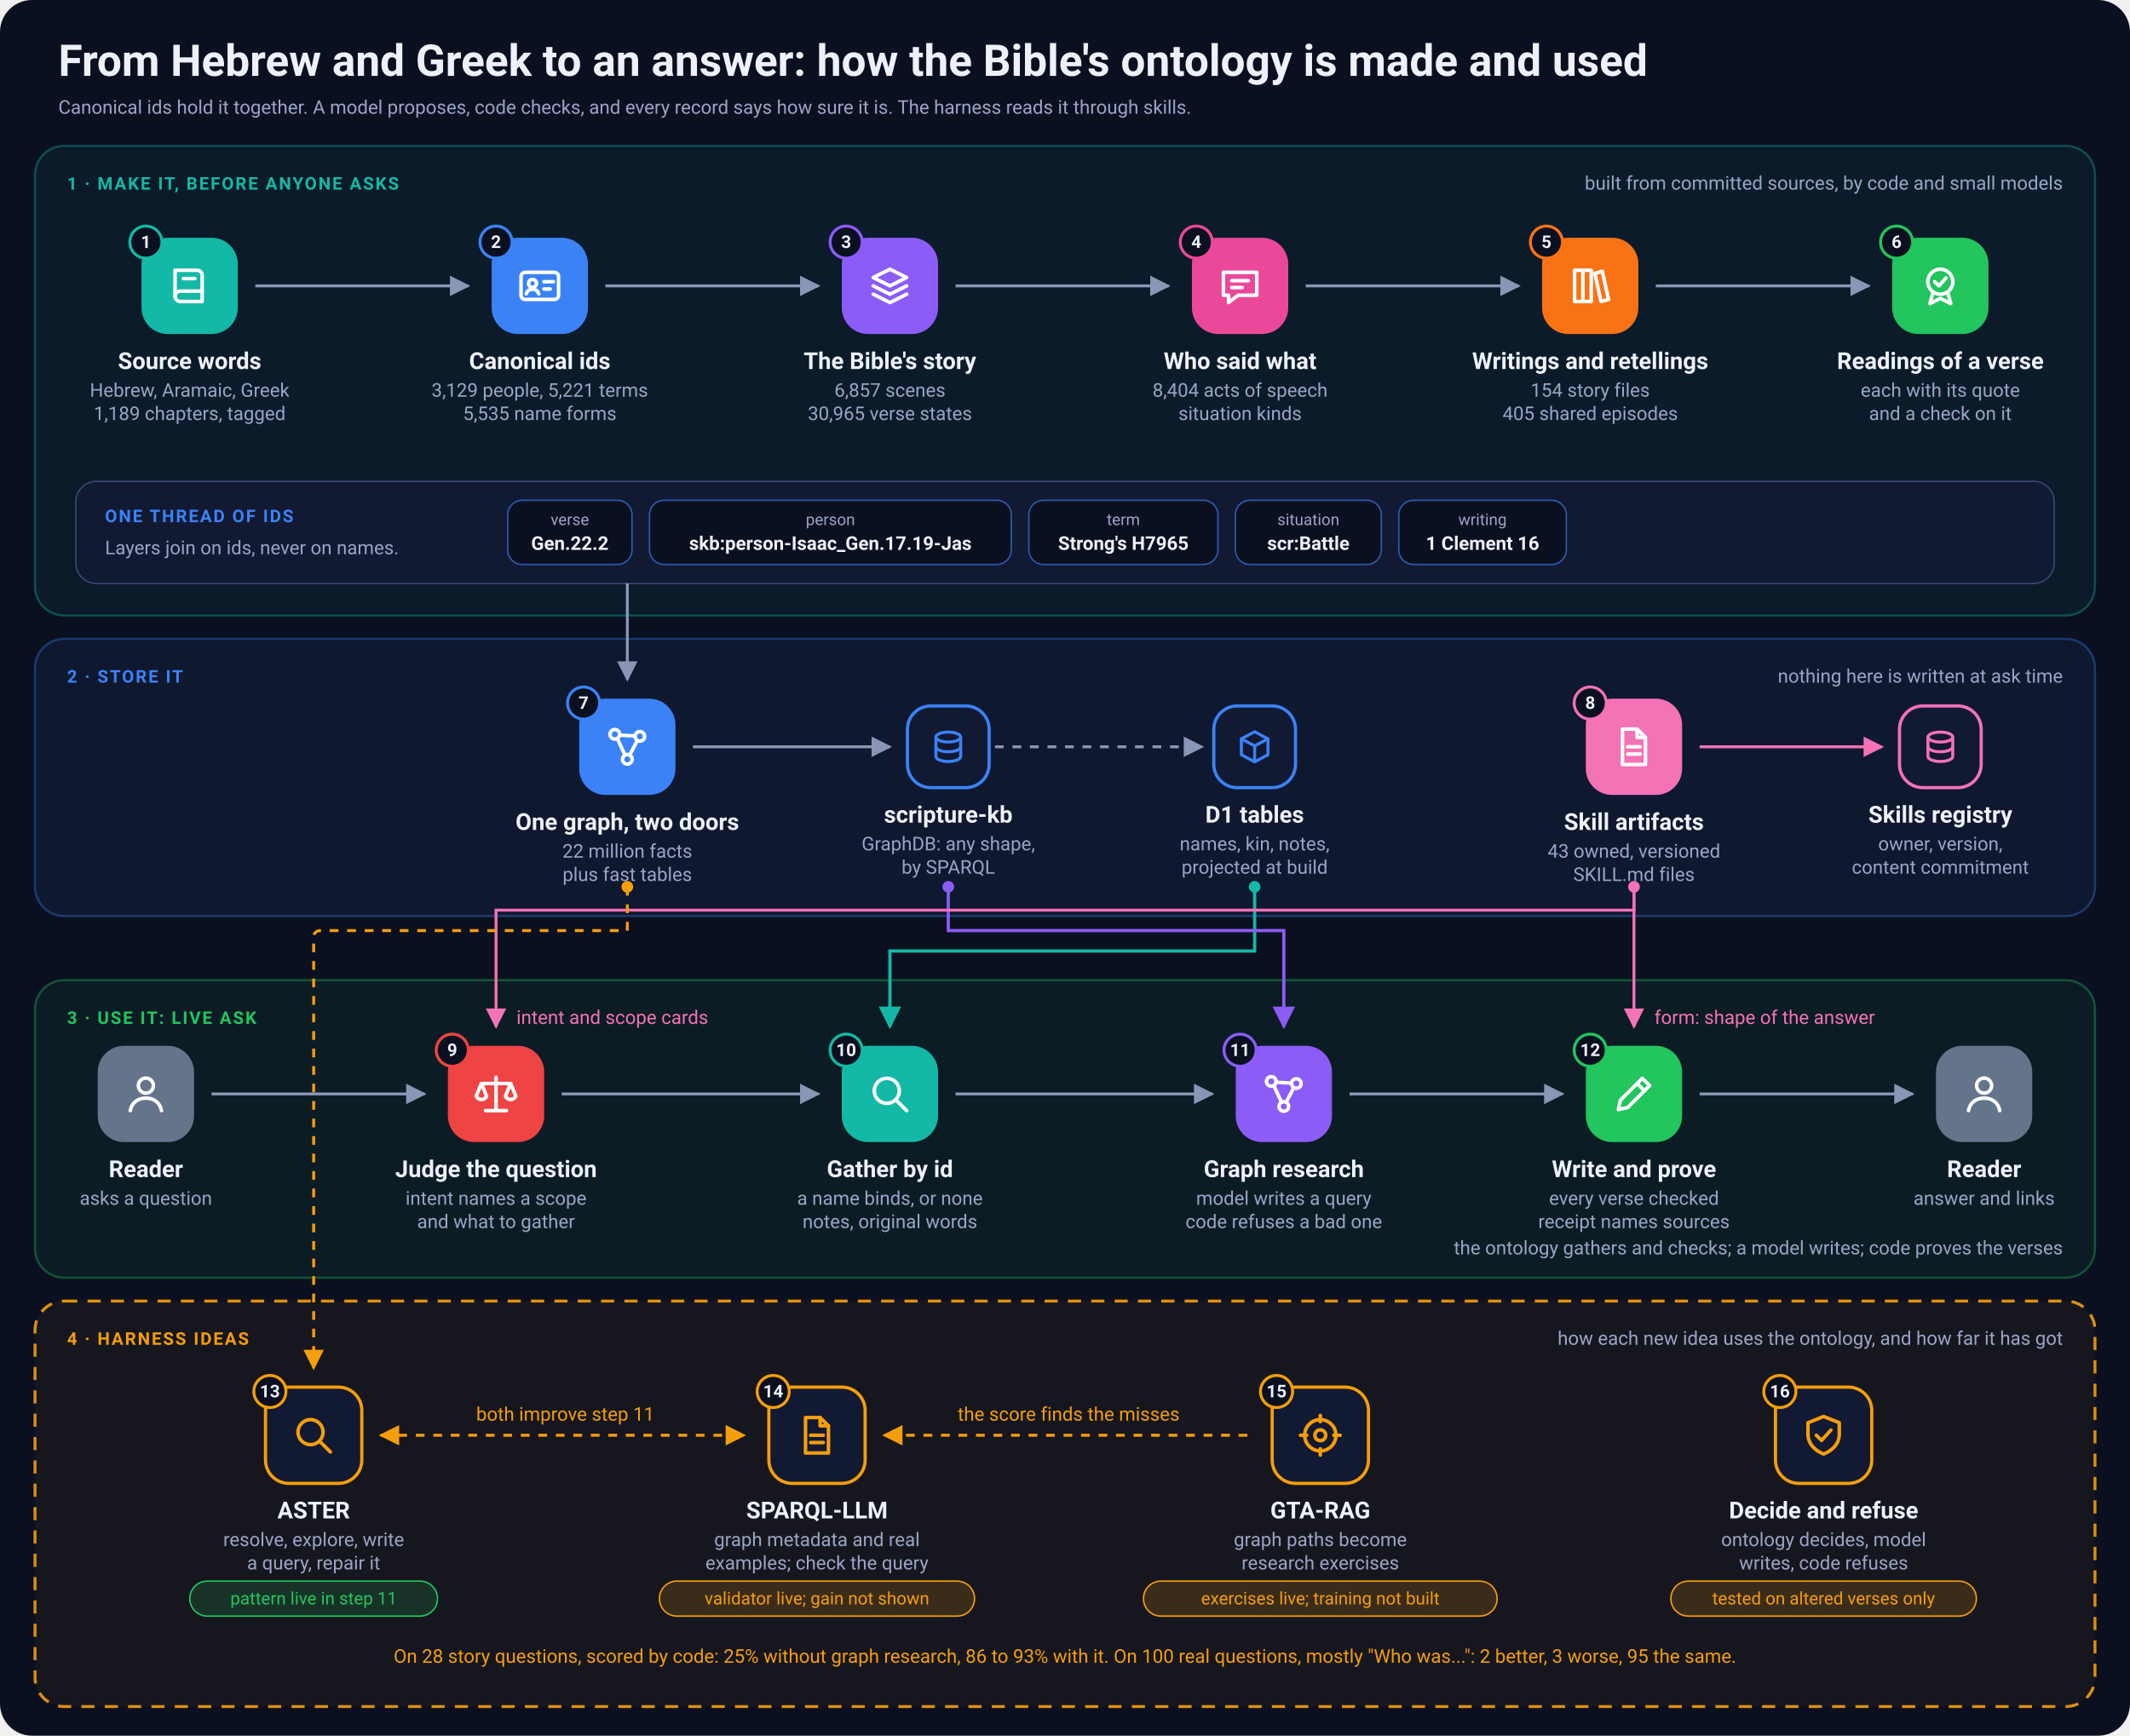
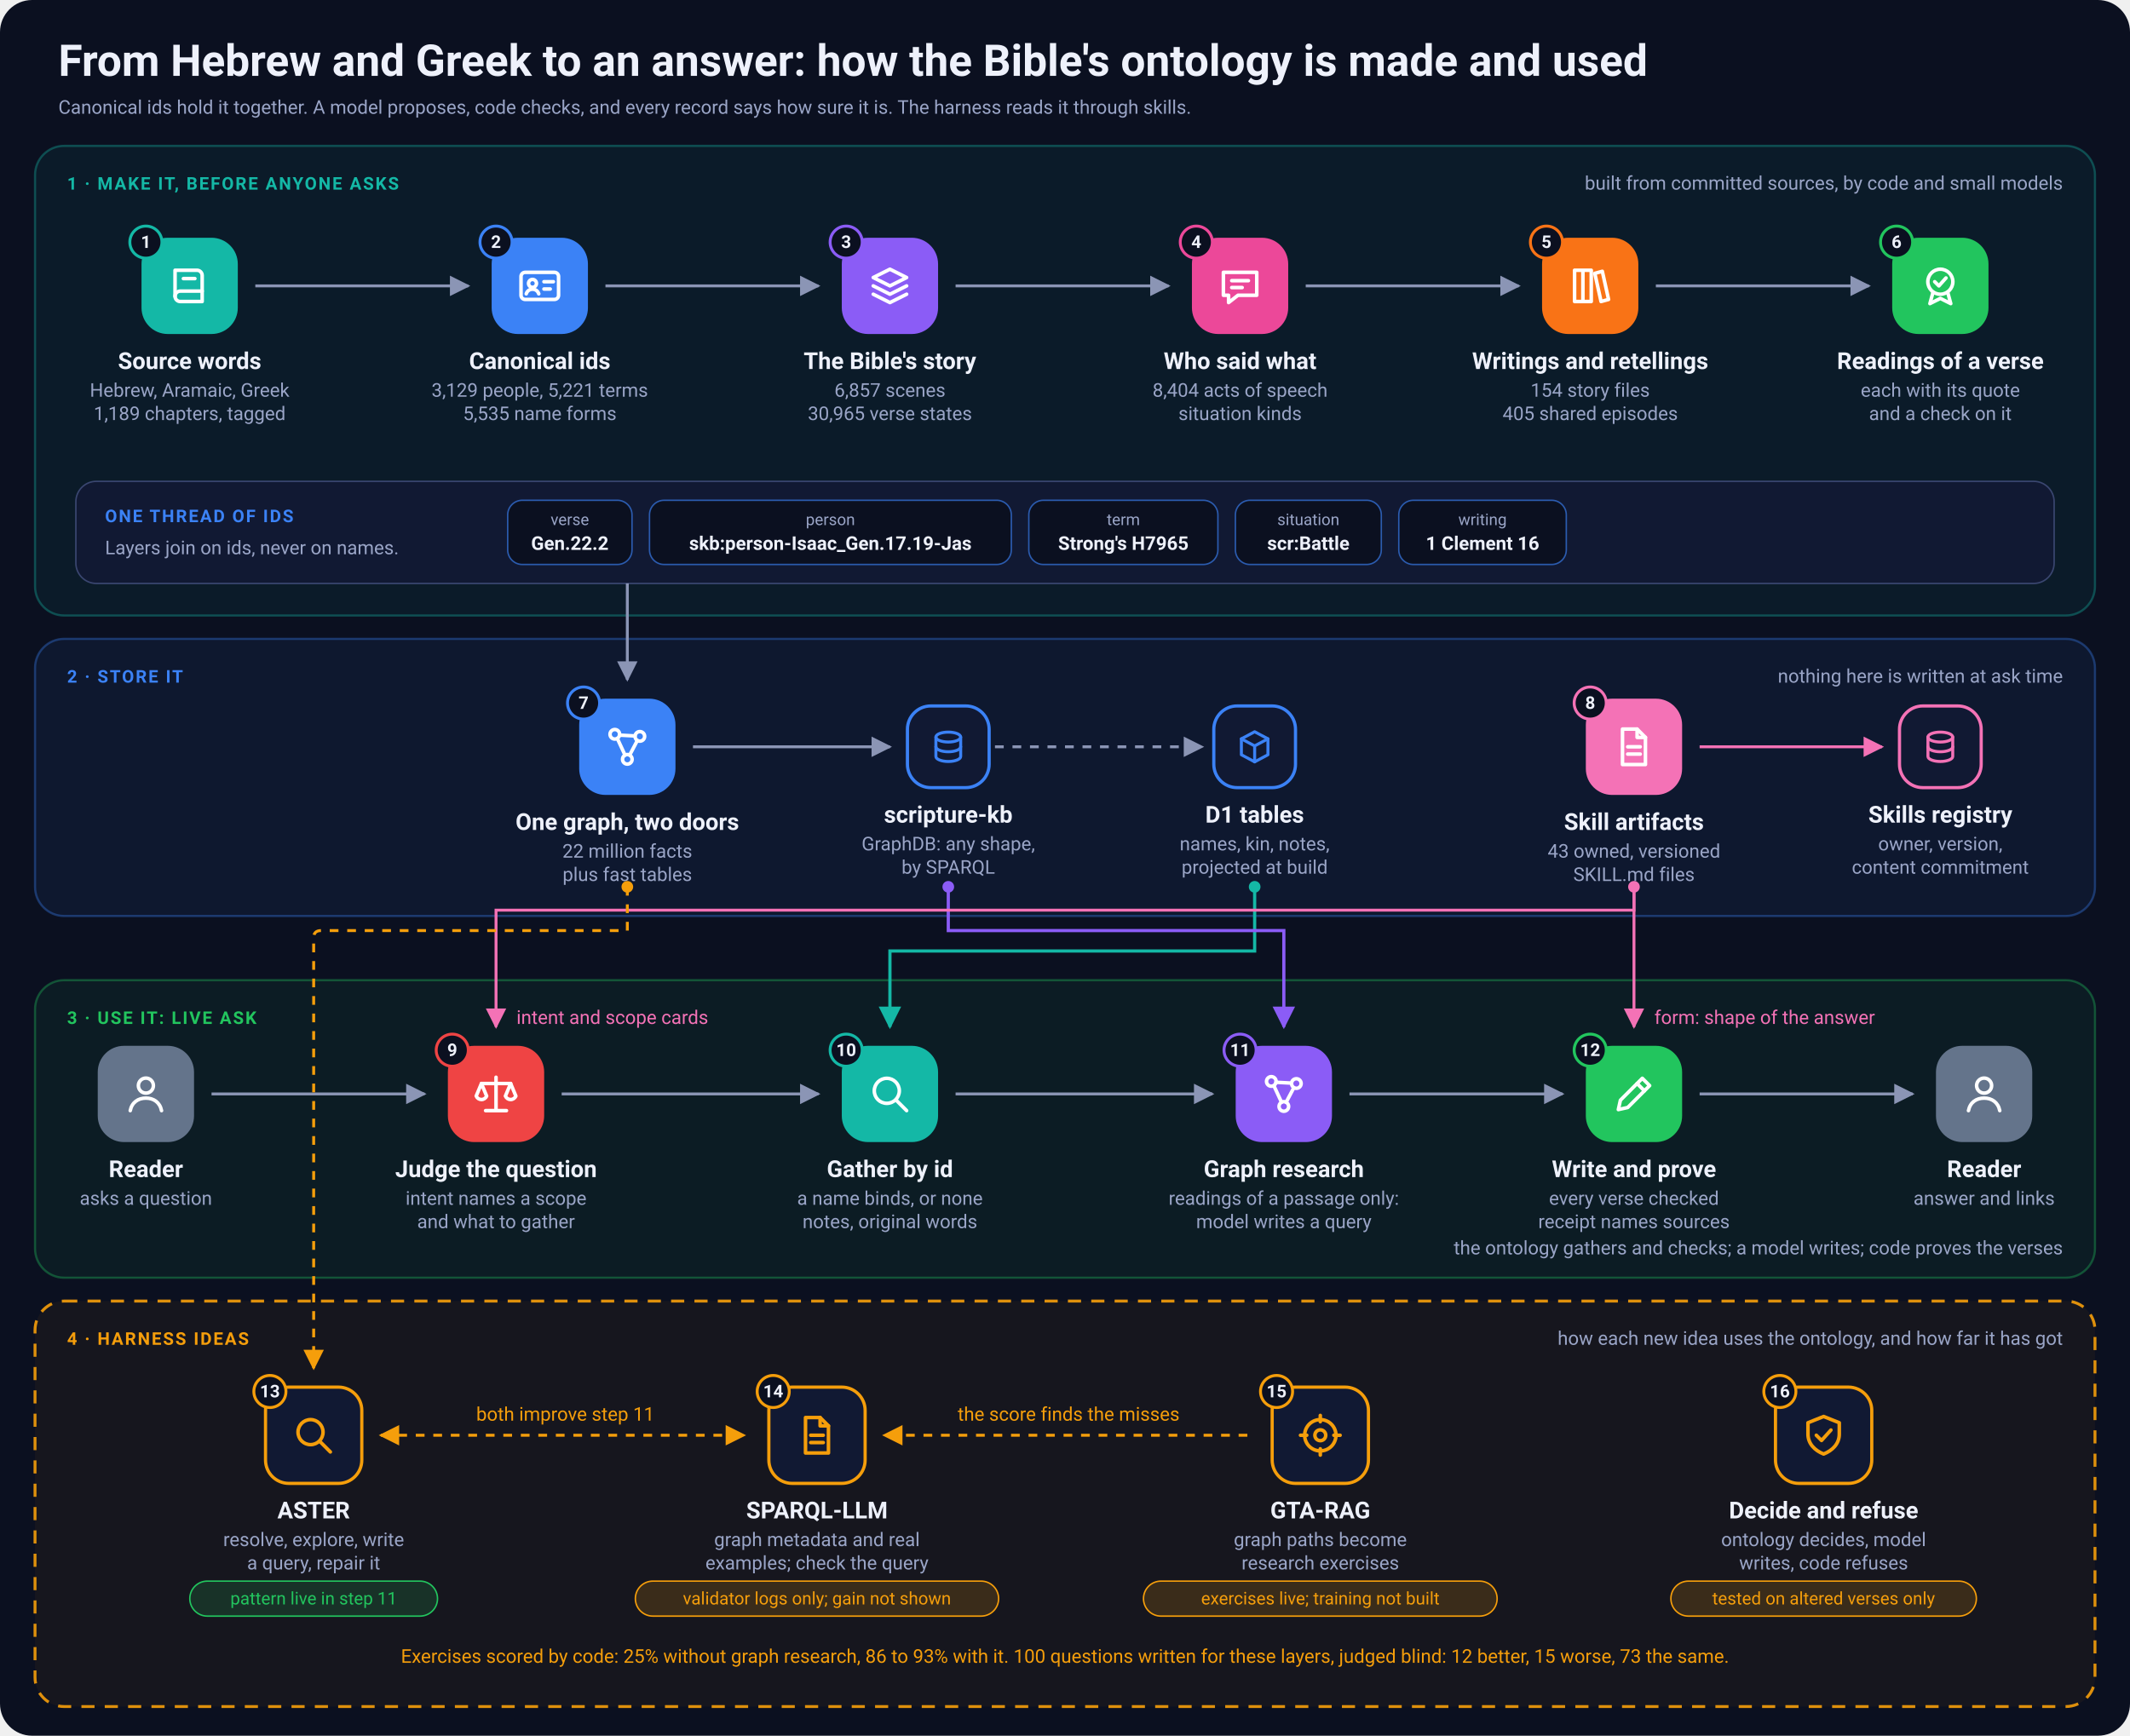
<svg xmlns="http://www.w3.org/2000/svg" viewBox="0 0 1460 1190" width="1460" height="1190" role="img" aria-labelledby="t d">
  <defs>
    <marker id="a" viewBox="0 0 10 10" refX="9" refY="5" markerWidth="7" markerHeight="7" orient="auto">
      <path d="M0 0l10 5-10 5z" fill="#8b95b5" />
    </marker>
    <marker id="b" viewBox="0 0 10 10" refX="1" refY="5" markerWidth="7" markerHeight="7" orient="auto">
      <path d="M10 0 0 5l10 5z" fill="#8b95b5" />
    </marker>
    <marker id="as" viewBox="0 0 10 10" refX="9" refY="5" markerWidth="7" markerHeight="7" orient="auto">
      <path d="M0 0l10 5-10 5z" fill="#f472b6" />
    </marker>
    <marker id="bs" viewBox="0 0 10 10" refX="1" refY="5" markerWidth="7" markerHeight="7" orient="auto">
      <path d="M10 0 0 5l10 5z" fill="#f472b6" />
    </marker>
    <marker id="m0" viewBox="0 0 10 10" refX="9" refY="5" markerWidth="7" markerHeight="7" orient="auto">
      <path d="M0 0l10 5-10 5z" fill="#14b8a6" />
    </marker>
    <marker id="m0s" viewBox="0 0 10 10" refX="1" refY="5" markerWidth="7" markerHeight="7" orient="auto">
      <path d="M10 0 0 5l10 5z" fill="#14b8a6" />
    </marker>
    <marker id="m1" viewBox="0 0 10 10" refX="9" refY="5" markerWidth="7" markerHeight="7" orient="auto">
      <path d="M0 0l10 5-10 5z" fill="#8b5cf6" />
    </marker>
    <marker id="m1s" viewBox="0 0 10 10" refX="1" refY="5" markerWidth="7" markerHeight="7" orient="auto">
      <path d="M10 0 0 5l10 5z" fill="#8b5cf6" />
    </marker>
    <marker id="m2" viewBox="0 0 10 10" refX="9" refY="5" markerWidth="7" markerHeight="7" orient="auto">
      <path d="M0 0l10 5-10 5z" fill="#f59e0b" />
    </marker>
    <marker id="m2s" viewBox="0 0 10 10" refX="1" refY="5" markerWidth="7" markerHeight="7" orient="auto">
      <path d="M10 0 0 5l10 5z" fill="#f59e0b" />
    </marker>
    <style>text{font-family:system-ui,-apple-system,"Segoe UI",Roboto,Helvetica,Arial,sans-serif;fill:#eef1fb}.h{font-size:30px;font-weight:700}.n{font-size:16px;font-weight:650}.t{font-size:13px;font-weight:600}.k{font-size:12px;font-weight:700}.s{font-size:13px;fill:#9aa5c7}.b{font-size:12px;font-weight:700;letter-spacing:.09em;fill:#9aa5c7}</style>
  </defs>
  <rect width="1460" height="1190" rx="22" fill="#0b1020" />
  <text x="40" y="52" class="h">From Hebrew and Greek to an answer: how the Bible's ontology is made and used</text>
  <text x="40" y="78" class="s" text-anchor="start">Canonical ids hold it together. A model proposes, code checks, and every record says how sure it is. The harness reads it through skills.</text>
  <rect x="24" y="100" width="1412" height="322" rx="20" fill="#14b8a6" fill-opacity="0.07" stroke="#14b8a6" stroke-opacity="0.35" stroke-width="1.5" />
  <text x="46" y="130" class="b" text-anchor="start" style="fill:#14b8a6">1 · MAKE IT, BEFORE ANYONE ASKS</text>
  <text x="1414" y="130" class="s" text-anchor="end">built from committed sources, by code and small models</text>
  <path d="M175 196H321" fill="none" stroke="#8b95b5" stroke-width="2" marker-end="url(#a)" />
  <path d="M415 196H561" fill="none" stroke="#8b95b5" stroke-width="2" marker-end="url(#a)" />
  <path d="M655 196H801" fill="none" stroke="#8b95b5" stroke-width="2" marker-end="url(#a)" />
  <path d="M895 196H1041" fill="none" stroke="#8b95b5" stroke-width="2" marker-end="url(#a)" />
  <path d="M1135 196H1281" fill="none" stroke="#8b95b5" stroke-width="2" marker-end="url(#a)" />
  <g>
    <rect x="97" y="163" width="66" height="66" rx="18" fill="#14b8a6" />
    <g transform="translate(112.84,178.84) scale(1.43)" fill="none" stroke="#fff" stroke-width="1.7" stroke-linecap="round" stroke-linejoin="round">
      <path d="M5 4.5h10.5a2.5 2.5 0 0 1 2.5 2.5v12.5H7.5A2.5 2.5 0 0 1 5 17z" />
      <path d="M5 17a2.5 2.5 0 0 1 2.5-2.5H18" />
      <path d="M9 8.5h5.5" />
    </g>
    <circle cx="100" cy="166" r="11" fill="#0b1020" stroke="#14b8a6" stroke-width="2" />
    <text x="100" y="170" text-anchor="middle" class="k">1</text>
    <text x="130" y="253" text-anchor="middle" class="n">Source words</text>
    <text x="130" y="272" text-anchor="middle" class="s">Hebrew, Aramaic, Greek</text>
    <text x="130" y="288" text-anchor="middle" class="s">1,189 chapters, tagged</text>
  </g>
  <g>
    <rect x="337" y="163" width="66" height="66" rx="18" fill="#3b82f6" />
    <g transform="translate(352.84,178.84) scale(1.43)" fill="none" stroke="#fff" stroke-width="1.7" stroke-linecap="round" stroke-linejoin="round">
      <rect x="3" y="5.5" width="18" height="13" rx="2" />
      <circle cx="8.5" cy="10.8" r="1.9" />
      <path d="M5.5 15.8c.500-1.5 1.7-2.2 3-2.2s2.5.700 3 2.2M14 10h4.5M14 13.5h3" />
    </g>
    <circle cx="340" cy="166" r="11" fill="#0b1020" stroke="#3b82f6" stroke-width="2" />
    <text x="340" y="170" text-anchor="middle" class="k">2</text>
    <text x="370" y="253" text-anchor="middle" class="n">Canonical ids</text>
    <text x="370" y="272" text-anchor="middle" class="s">3,129 people, 5,221 terms</text>
    <text x="370" y="288" text-anchor="middle" class="s">5,535 name forms</text>
  </g>
  <g>
    <rect x="577" y="163" width="66" height="66" rx="18" fill="#8b5cf6" />
    <g transform="translate(592.84,178.84) scale(1.43)" fill="none" stroke="#fff" stroke-width="1.7" stroke-linecap="round" stroke-linejoin="round">
      <path d="M12 4l8 4-8 4-8-4z" />
      <path d="M4 12l8 4 8-4M4 16l8 4 8-4" />
    </g>
    <circle cx="580" cy="166" r="11" fill="#0b1020" stroke="#8b5cf6" stroke-width="2" />
    <text x="580" y="170" text-anchor="middle" class="k">3</text>
    <text x="610" y="253" text-anchor="middle" class="n">The Bible's story</text>
    <text x="610" y="272" text-anchor="middle" class="s">6,857 scenes</text>
    <text x="610" y="288" text-anchor="middle" class="s">30,965 verse states</text>
  </g>
  <g>
    <rect x="817" y="163" width="66" height="66" rx="18" fill="#ec4899" />
    <g transform="translate(832.84,178.84) scale(1.43)" fill="none" stroke="#fff" stroke-width="1.7" stroke-linecap="round" stroke-linejoin="round">
      <path d="M4 5.5h16v11H11l-4.5 3.5v-3.5H4z" />
      <path d="M8 9.5h8M8 12.8h5" />
    </g>
    <circle cx="820" cy="166" r="11" fill="#0b1020" stroke="#ec4899" stroke-width="2" />
    <text x="820" y="170" text-anchor="middle" class="k">4</text>
    <text x="850" y="253" text-anchor="middle" class="n">Who said what</text>
    <text x="850" y="272" text-anchor="middle" class="s">8,404 acts of speech</text>
    <text x="850" y="288" text-anchor="middle" class="s">situation kinds</text>
  </g>
  <g>
    <rect x="1057" y="163" width="66" height="66" rx="18" fill="#f97316" />
    <g transform="translate(1072.84,178.84) scale(1.43)" fill="none" stroke="#fff" stroke-width="1.7" stroke-linecap="round" stroke-linejoin="round">
      <path d="M4.5 4.5h4v15h-4zM8.5 4.5h4v15h-4z" />
      <path d="M14.2 6l3.6-1 3 13.5-3.6 1z" />
    </g>
    <circle cx="1060" cy="166" r="11" fill="#0b1020" stroke="#f97316" stroke-width="2" />
    <text x="1060" y="170" text-anchor="middle" class="k">5</text>
    <text x="1090" y="253" text-anchor="middle" class="n">Writings and retellings</text>
    <text x="1090" y="272" text-anchor="middle" class="s">154 story files</text>
    <text x="1090" y="288" text-anchor="middle" class="s">405 shared episodes</text>
  </g>
  <g>
    <rect x="1297" y="163" width="66" height="66" rx="18" fill="#22c55e" />
    <g transform="translate(1312.84,178.84) scale(1.43)" fill="none" stroke="#fff" stroke-width="1.7" stroke-linecap="round" stroke-linejoin="round">
      <circle cx="12" cy="10" r="6" />
      <path d="M9.3 10l2 2 3.4-3.8" />
      <path d="M8.5 15l-1.5 5.5 5-2.5 5 2.5-1.5-5.5" />
    </g>
    <circle cx="1300" cy="166" r="11" fill="#0b1020" stroke="#22c55e" stroke-width="2" />
    <text x="1300" y="170" text-anchor="middle" class="k">6</text>
    <text x="1330" y="253" text-anchor="middle" class="n">Readings of a verse</text>
    <text x="1330" y="272" text-anchor="middle" class="s">each with its quote</text>
    <text x="1330" y="288" text-anchor="middle" class="s">and a check on it</text>
  </g>
  <rect x="52" y="330" width="1356" height="70" rx="14" fill="#111933" stroke="#3a4670" />
  <text x="72" y="358" class="b" text-anchor="start" style="fill:#3b82f6">ONE THREAD OF IDS</text>
  <text x="72" y="380" class="s" text-anchor="start">Layers join on ids, never on names.</text>
  <rect x="348" y="343" width="85.2" height="44" rx="10" fill="#0b1020" stroke="#3b82f6" stroke-opacity="0.65" />
  <text x="390.6" y="360" text-anchor="middle" class="s" style="font-size:11px">verse</text>
  <text x="390.6" y="377" text-anchor="middle" class="n" style="font-size:13px">Gen.22.2</text>
  <rect x="445.2" y="343" width="248" height="44" rx="10" fill="#0b1020" stroke="#3b82f6" stroke-opacity="0.65" />
  <text x="569.2" y="360" text-anchor="middle" class="s" style="font-size:11px">person</text>
  <text x="569.2" y="377" text-anchor="middle" class="n" style="font-size:13px">skb:person-Isaac_Gen.17.19-Jas</text>
  <rect x="705.2" y="343" width="129.6" height="44" rx="10" fill="#0b1020" stroke="#3b82f6" stroke-opacity="0.65" />
  <text x="770" y="360" text-anchor="middle" class="s" style="font-size:11px">term</text>
  <text x="770" y="377" text-anchor="middle" class="n" style="font-size:13px">Strong's H7965</text>
  <rect x="846.8" y="343" width="100" height="44" rx="10" fill="#0b1020" stroke="#3b82f6" stroke-opacity="0.65" />
  <text x="896.8" y="360" text-anchor="middle" class="s" style="font-size:11px">situation</text>
  <text x="896.8" y="377" text-anchor="middle" class="n" style="font-size:13px">scr:Battle</text>
  <rect x="958.8" y="343" width="114.8" height="44" rx="10" fill="#0b1020" stroke="#3b82f6" stroke-opacity="0.65" />
  <text x="1016.2" y="360" text-anchor="middle" class="s" style="font-size:11px">writing</text>
  <text x="1016.2" y="377" text-anchor="middle" class="n" style="font-size:13px">1 Clement 16</text>
  <rect x="24" y="438" width="1412" height="190" rx="20" fill="#3b82f6" fill-opacity="0.07" stroke="#3b82f6" stroke-opacity="0.35" stroke-width="1.5" />
  <text x="46" y="468" class="b" text-anchor="start" style="fill:#3b82f6">2 · STORE IT</text>
  <text x="1414" y="468" class="s" text-anchor="end">nothing here is written at ask time</text>
  <g>
    <rect x="397" y="479" width="66" height="66" rx="18" fill="#3b82f6" />
    <g transform="translate(412.84,494.84) scale(1.43)" fill="none" stroke="#fff" stroke-width="1.7" stroke-linecap="round" stroke-linejoin="round">
      <circle cx="6" cy="6" r="2.3" />
      <circle cx="18" cy="7" r="2.3" />
      <circle cx="12" cy="18" r="2.3" />
      <path d="M8.2 6.4l7.5.400M7.2 8l3.7 8M16.8 9l-3.7 7" />
    </g>
    <circle cx="400" cy="482" r="11" fill="#0b1020" stroke="#3b82f6" stroke-width="2" />
    <text x="400" y="486" text-anchor="middle" class="k">7</text>
    <text x="430" y="569" text-anchor="middle" class="n">One graph, two doors</text>
    <text x="430" y="588" text-anchor="middle" class="s">22 million facts</text>
    <text x="430" y="604" text-anchor="middle" class="s">plus fast tables</text>
  </g>
  <g>
    <rect x="622" y="484" width="56" height="56" rx="16" fill="#111933" stroke="#3b82f6" stroke-width="2.2" />
    <g transform="translate(635.44,497.44) scale(1.213333)" fill="none" stroke="#3b82f6" stroke-width="1.7" stroke-linecap="round" stroke-linejoin="round">
      <ellipse cx="12" cy="6.5" rx="7" ry="2.8" />
      <path d="M5 6.5v5.5c0 1.5 3.1 2.8 7 2.8s7-1.3 7-2.8V6.5" />
      <path d="M5 12v5.5c0 1.5 3.1 2.8 7 2.8s7-1.3 7-2.8V12" />
    </g>
    <text x="650" y="564" text-anchor="middle" class="n">scripture-kb</text>
    <text x="650" y="583" text-anchor="middle" class="s">GraphDB: any shape,</text>
    <text x="650" y="599" text-anchor="middle" class="s">by SPARQL</text>
  </g>
  <g>
    <rect x="832" y="484" width="56" height="56" rx="16" fill="#111933" stroke="#3b82f6" stroke-width="2.2" />
    <g transform="translate(845.44,497.44) scale(1.213333)" fill="none" stroke="#3b82f6" stroke-width="1.7" stroke-linecap="round" stroke-linejoin="round">
      <path d="M12 3.5l7.5 4v9l-7.5 4-7.5-4v-9z" />
      <path d="M4.5 7.5l7.5 4 7.5-4M12 11.5v9" />
    </g>
    <text x="860" y="564" text-anchor="middle" class="n">D1 tables</text>
    <text x="860" y="583" text-anchor="middle" class="s">names, kin, notes,</text>
    <text x="860" y="599" text-anchor="middle" class="s">projected at build</text>
  </g>
  <g>
    <rect x="1087" y="479" width="66" height="66" rx="18" fill="#f472b6" />
    <g transform="translate(1102.84,494.84) scale(1.43)" fill="none" stroke="#fff" stroke-width="1.7" stroke-linecap="round" stroke-linejoin="round">
      <path d="M6.5 3.5h7l4 4v13h-11z" />
      <path d="M13.5 3.5v4h4" />
      <path d="M9 12h6M9 15.5h6" />
    </g>
    <circle cx="1090" cy="482" r="11" fill="#0b1020" stroke="#f472b6" stroke-width="2" />
    <text x="1090" y="486" text-anchor="middle" class="k">8</text>
    <text x="1120" y="569" text-anchor="middle" class="n">Skill artifacts</text>
    <text x="1120" y="588" text-anchor="middle" class="s">43 owned, versioned</text>
    <text x="1120" y="604" text-anchor="middle" class="s">SKILL.md files</text>
  </g>
  <g>
    <rect x="1302" y="484" width="56" height="56" rx="16" fill="#111933" stroke="#f472b6" stroke-width="2.2" />
    <g transform="translate(1315.44,497.44) scale(1.213333)" fill="none" stroke="#f472b6" stroke-width="1.7" stroke-linecap="round" stroke-linejoin="round">
      <ellipse cx="12" cy="6.5" rx="7" ry="2.8" />
      <path d="M5 6.5v5.5c0 1.5 3.1 2.8 7 2.8s7-1.3 7-2.8V6.5" />
      <path d="M5 12v5.5c0 1.5 3.1 2.8 7 2.8s7-1.3 7-2.8V12" />
    </g>
    <text x="1330" y="564" text-anchor="middle" class="n">Skills registry</text>
    <text x="1330" y="583" text-anchor="middle" class="s">owner, version,</text>
    <text x="1330" y="599" text-anchor="middle" class="s">content commitment</text>
  </g>
  <path d="M475 512H610" fill="none" stroke="#8b95b5" stroke-width="2" marker-end="url(#a)" />
  <path d="M682 512H824" fill="none" stroke="#8b95b5" stroke-width="2" stroke-dasharray="6 6" marker-end="url(#a)" />
  <path d="M1165 512H1290" fill="none" stroke="#f472b6" stroke-width="2" marker-end="url(#as)" />
  <path d="M430 400V466" fill="none" stroke="#8b95b5" stroke-width="2" marker-end="url(#a)" />
  <rect x="24" y="672" width="1412" height="204" rx="20" fill="#22c55e" fill-opacity="0.07" stroke="#22c55e" stroke-opacity="0.35" stroke-width="1.5" />
  <text x="46" y="702" class="b" text-anchor="start" style="fill:#22c55e">3 · USE IT: LIVE ASK</text>
  <text x="1414" y="860" class="s" text-anchor="end">the ontology gathers and checks; a model writes; code proves the verses</text>
  <g>
    <rect x="67" y="717" width="66" height="66" rx="18" fill="#64748b" />
    <g transform="translate(82.84,732.84) scale(1.43)" fill="none" stroke="#fff" stroke-width="1.7" stroke-linecap="round" stroke-linejoin="round">
      <circle cx="12" cy="8" r="3.6" />
      <path d="M4.5 20c.8-4 3.8-6 7.5-6s6.7 2 7.5 6" />
    </g>
    <text x="100" y="807" text-anchor="middle" class="n">Reader</text>
    <text x="100" y="826" text-anchor="middle" class="s">asks a question</text>
  </g>
  <g>
    <rect x="307" y="717" width="66" height="66" rx="18" fill="#ef4444" />
    <g transform="translate(322.84,732.84) scale(1.43)" fill="none" stroke="#fff" stroke-width="1.7" stroke-linecap="round" stroke-linejoin="round">
      <path d="M12 4v16M7 20h10M5 7h14" />
      <path d="M5 7l-2.5 6a2.7 2.7 0 0 0 5 0z" />
      <path d="M19 7l-2.5 6a2.7 2.7 0 0 0 5 0z" />
    </g>
    <circle cx="310" cy="720" r="11" fill="#0b1020" stroke="#ef4444" stroke-width="2" />
    <text x="310" y="724" text-anchor="middle" class="k">9</text>
    <text x="340" y="807" text-anchor="middle" class="n">Judge the question</text>
    <text x="340" y="826" text-anchor="middle" class="s">intent names a scope</text>
    <text x="340" y="842" text-anchor="middle" class="s">and what to gather</text>
  </g>
  <g>
    <rect x="577" y="717" width="66" height="66" rx="18" fill="#14b8a6" />
    <g transform="translate(592.84,732.84) scale(1.43)" fill="none" stroke="#fff" stroke-width="1.7" stroke-linecap="round" stroke-linejoin="round">
      <circle cx="10.5" cy="10.5" r="6" />
      <path d="M15 15l5 5" />
    </g>
    <circle cx="580" cy="720" r="11" fill="#0b1020" stroke="#14b8a6" stroke-width="2" />
    <text x="580" y="724" text-anchor="middle" class="k">10</text>
    <text x="610" y="807" text-anchor="middle" class="n">Gather by id</text>
    <text x="610" y="826" text-anchor="middle" class="s">a name binds, or none</text>
    <text x="610" y="842" text-anchor="middle" class="s">notes, original words</text>
  </g>
  <g>
    <rect x="847" y="717" width="66" height="66" rx="18" fill="#8b5cf6" />
    <g transform="translate(862.84,732.84) scale(1.43)" fill="none" stroke="#fff" stroke-width="1.7" stroke-linecap="round" stroke-linejoin="round">
      <circle cx="6" cy="6" r="2.3" />
      <circle cx="18" cy="7" r="2.3" />
      <circle cx="12" cy="18" r="2.3" />
      <path d="M8.2 6.4l7.5.400M7.2 8l3.7 8M16.8 9l-3.7 7" />
    </g>
    <circle cx="850" cy="720" r="11" fill="#0b1020" stroke="#8b5cf6" stroke-width="2" />
    <text x="850" y="724" text-anchor="middle" class="k">11</text>
    <text x="880" y="807" text-anchor="middle" class="n">Graph research</text>
-     <text x="880" y="826" text-anchor="middle" class="s">model writes a query</text>
-     <text x="880" y="842" text-anchor="middle" class="s">code refuses a bad one</text>
+     <text x="880" y="826" text-anchor="middle" class="s">readings of a passage only:</text>
+     <text x="880" y="842" text-anchor="middle" class="s">model writes a query</text>
  </g>
  <g>
    <rect x="1087" y="717" width="66" height="66" rx="18" fill="#22c55e" />
    <g transform="translate(1102.84,732.84) scale(1.43)" fill="none" stroke="#fff" stroke-width="1.7" stroke-linecap="round" stroke-linejoin="round">
      <path d="M4.5 19.5l1-4.5L16 4.5 19.5 8 9 18.5z" />
      <path d="M13.5 7l3.5 3.5" />
    </g>
    <circle cx="1090" cy="720" r="11" fill="#0b1020" stroke="#22c55e" stroke-width="2" />
    <text x="1090" y="724" text-anchor="middle" class="k">12</text>
    <text x="1120" y="807" text-anchor="middle" class="n">Write and prove</text>
    <text x="1120" y="826" text-anchor="middle" class="s">every verse checked</text>
    <text x="1120" y="842" text-anchor="middle" class="s">receipt names sources</text>
  </g>
  <g>
    <rect x="1327" y="717" width="66" height="66" rx="18" fill="#64748b" />
    <g transform="translate(1342.84,732.84) scale(1.43)" fill="none" stroke="#fff" stroke-width="1.7" stroke-linecap="round" stroke-linejoin="round">
      <circle cx="12" cy="8" r="3.6" />
      <path d="M4.5 20c.8-4 3.8-6 7.5-6s6.7 2 7.5 6" />
    </g>
    <text x="1360" y="807" text-anchor="middle" class="n">Reader</text>
    <text x="1360" y="826" text-anchor="middle" class="s">answer and links</text>
  </g>
  <path d="M145 750H291" fill="none" stroke="#8b95b5" stroke-width="2" marker-end="url(#a)" />
  <path d="M385 750H561" fill="none" stroke="#8b95b5" stroke-width="2" marker-end="url(#a)" />
  <path d="M655 750H831" fill="none" stroke="#8b95b5" stroke-width="2" marker-end="url(#a)" />
  <path d="M925 750H1071" fill="none" stroke="#8b95b5" stroke-width="2" marker-end="url(#a)" />
  <path d="M1165 750H1311" fill="none" stroke="#8b95b5" stroke-width="2" marker-end="url(#a)" />
  <circle cx="860" cy="608" r="4" fill="#14b8a6" />
  <circle cx="650" cy="608" r="4" fill="#8b5cf6" />
  <circle cx="1120" cy="608" r="4" fill="#f472b6" />
  <circle cx="430" cy="608" r="4" fill="#f59e0b" />
  <path d="M860 608V652H610V704" fill="none" stroke="#14b8a6" stroke-width="2.2" marker-end="url(#m0)" />
  <path d="M650 608V638H880V704" fill="none" stroke="#8b5cf6" stroke-width="2.2" marker-end="url(#m1)" />
  <path d="M1120 608V624H340V704" fill="none" stroke="#f472b6" stroke-width="2" marker-end="url(#as)" />
  <path d="M1120 608V704" fill="none" stroke="#f472b6" stroke-width="2" marker-end="url(#as)" />
  <text x="354" y="702" text-anchor="start" class="s" style="fill:#f472b6">intent and scope cards</text>
  <text x="1134" y="702" text-anchor="start" class="s" style="fill:#f472b6">form: shape of the answer</text>
  <rect x="24" y="892" width="1412" height="278" rx="20" fill="#f59e0b" fill-opacity="0.05" stroke="#f59e0b" stroke-opacity="0.9" stroke-width="2" stroke-dasharray="9 7" />
  <text x="46" y="922" class="b" text-anchor="start" style="fill:#f59e0b">4 · HARNESS IDEAS</text>
  <text x="1414" y="922" class="s" text-anchor="end">how each new idea uses the ontology, and how far it has got</text>
  <g>
    <rect x="182" y="951" width="66" height="66" rx="16" fill="#111933" stroke="#f59e0b" stroke-width="2.2" />
    <g transform="translate(197.84,966.84) scale(1.43)" fill="none" stroke="#f59e0b" stroke-width="1.7" stroke-linecap="round" stroke-linejoin="round">
      <circle cx="10.5" cy="10.5" r="6" />
      <path d="M15 15l5 5" />
    </g>
    <circle cx="185" cy="954" r="11" fill="#0b1020" stroke="#f59e0b" stroke-width="2" />
    <text x="185" y="958" text-anchor="middle" class="k">13</text>
    <text x="215" y="1041" text-anchor="middle" class="n">ASTER</text>
    <text x="215" y="1060" text-anchor="middle" class="s">resolve, explore, write</text>
    <text x="215" y="1076" text-anchor="middle" class="s">a query, repair it</text>
  </g>
  <g>
    <rect x="527" y="951" width="66" height="66" rx="16" fill="#111933" stroke="#f59e0b" stroke-width="2.2" />
    <g transform="translate(542.84,966.84) scale(1.43)" fill="none" stroke="#f59e0b" stroke-width="1.7" stroke-linecap="round" stroke-linejoin="round">
      <path d="M6.5 3.5h7l4 4v13h-11z" />
      <path d="M13.5 3.5v4h4" />
      <path d="M9 12h6M9 15.5h6" />
    </g>
    <circle cx="530" cy="954" r="11" fill="#0b1020" stroke="#f59e0b" stroke-width="2" />
    <text x="530" y="958" text-anchor="middle" class="k">14</text>
    <text x="560" y="1041" text-anchor="middle" class="n">SPARQL-LLM</text>
    <text x="560" y="1060" text-anchor="middle" class="s">graph metadata and real</text>
    <text x="560" y="1076" text-anchor="middle" class="s">examples; check the query</text>
  </g>
  <g>
    <rect x="872" y="951" width="66" height="66" rx="16" fill="#111933" stroke="#f59e0b" stroke-width="2.2" />
    <g transform="translate(887.84,966.84) scale(1.43)" fill="none" stroke="#f59e0b" stroke-width="1.7" stroke-linecap="round" stroke-linejoin="round">
      <circle cx="12" cy="12" r="7.5" />
      <circle cx="12" cy="12" r="2.6" />
      <path d="M12 2.5v3M12 18.5v3M2.5 12h3M18.5 12h3" />
    </g>
    <circle cx="875" cy="954" r="11" fill="#0b1020" stroke="#f59e0b" stroke-width="2" />
    <text x="875" y="958" text-anchor="middle" class="k">15</text>
    <text x="905" y="1041" text-anchor="middle" class="n">GTA-RAG</text>
    <text x="905" y="1060" text-anchor="middle" class="s">graph paths become</text>
    <text x="905" y="1076" text-anchor="middle" class="s">research exercises</text>
  </g>
  <g>
    <rect x="1217" y="951" width="66" height="66" rx="16" fill="#111933" stroke="#f59e0b" stroke-width="2.2" />
    <g transform="translate(1232.84,966.84) scale(1.43)" fill="none" stroke="#f59e0b" stroke-width="1.7" stroke-linecap="round" stroke-linejoin="round">
      <path d="M12 3l7.5 3v5.5c0 4.5-3.2 7.8-7.5 9.5-4.3-1.7-7.5-5-7.5-9.5V6z" />
      <path d="M8.5 12l2.5 2.5 4.5-5" />
    </g>
    <circle cx="1220" cy="954" r="11" fill="#0b1020" stroke="#f59e0b" stroke-width="2" />
    <text x="1220" y="958" text-anchor="middle" class="k">16</text>
    <text x="1250" y="1041" text-anchor="middle" class="n">Decide and refuse</text>
    <text x="1250" y="1060" text-anchor="middle" class="s">ontology decides, model</text>
    <text x="1250" y="1076" text-anchor="middle" class="s">writes, code refuses</text>
  </g>
  <rect x="130.1" y="1084" width="169.8" height="24" rx="12" fill="#22c55e" fill-opacity="0.16" stroke="#22c55e" />
  <text x="215" y="1100" text-anchor="middle" class="s" style="fill:#22c55e;font-size:12px">pattern live in step 11</text>
-   <rect x="452" y="1084" width="216" height="24" rx="12" fill="#f59e0b" fill-opacity="0.16" stroke="#f59e0b" />
-   <text x="560" y="1100" text-anchor="middle" class="s" style="fill:#f59e0b;font-size:12px">validator live; gain not shown</text>
+   <rect x="435.5" y="1084" width="249" height="24" rx="12" fill="#f59e0b" fill-opacity="0.16" stroke="#f59e0b" />
+   <text x="560" y="1100" text-anchor="middle" class="s" style="fill:#f59e0b;font-size:12px">validator logs only; gain not shown</text>
  <rect x="783.8" y="1084" width="242.4" height="24" rx="12" fill="#f59e0b" fill-opacity="0.16" stroke="#f59e0b" />
  <text x="905" y="1100" text-anchor="middle" class="s" style="fill:#f59e0b;font-size:12px">exercises live; training not built</text>
  <rect x="1145.3" y="1084" width="209.4" height="24" rx="12" fill="#f59e0b" fill-opacity="0.16" stroke="#f59e0b" />
  <text x="1250" y="1100" text-anchor="middle" class="s" style="fill:#f59e0b;font-size:12px">tested on altered verses only</text>
  <path d="M430 608V638H220Q215 638 215 643V938" fill="none" stroke="#f59e0b" stroke-width="2" stroke-dasharray="6 6" marker-end="url(#m2)" />
  <path d="M261 984H510" fill="none" stroke="#f59e0b" stroke-width="2" stroke-dasharray="6 6" marker-end="url(#m2)" marker-start="url(#m2s)" />
  <text x="387.5" y="974" text-anchor="middle" class="s" style="fill:#f59e0b">both improve step 11</text>
  <path d="M855 984H606" fill="none" stroke="#f59e0b" stroke-width="2" stroke-dasharray="6 6" marker-end="url(#m2)" />
  <text x="732.5" y="974" text-anchor="middle" class="s" style="fill:#f59e0b">the score finds the misses</text>
-   <text x="730" y="1140" text-anchor="middle" class="s" style="fill:#f59e0b">On 28 story questions, scored by code: 25% without graph research, 86 to 93% with it. On 100 real questions, mostly "Who was...": 2 better, 3 worse, 95 the same.</text>
+   <text x="730" y="1140" text-anchor="middle" class="s" style="fill:#f59e0b">Exercises scored by code: 25% without graph research, 86 to 93% with it. 100 questions written for these layers, judged blind: 12 better, 15 worse, 73 the same.</text>
</svg>
